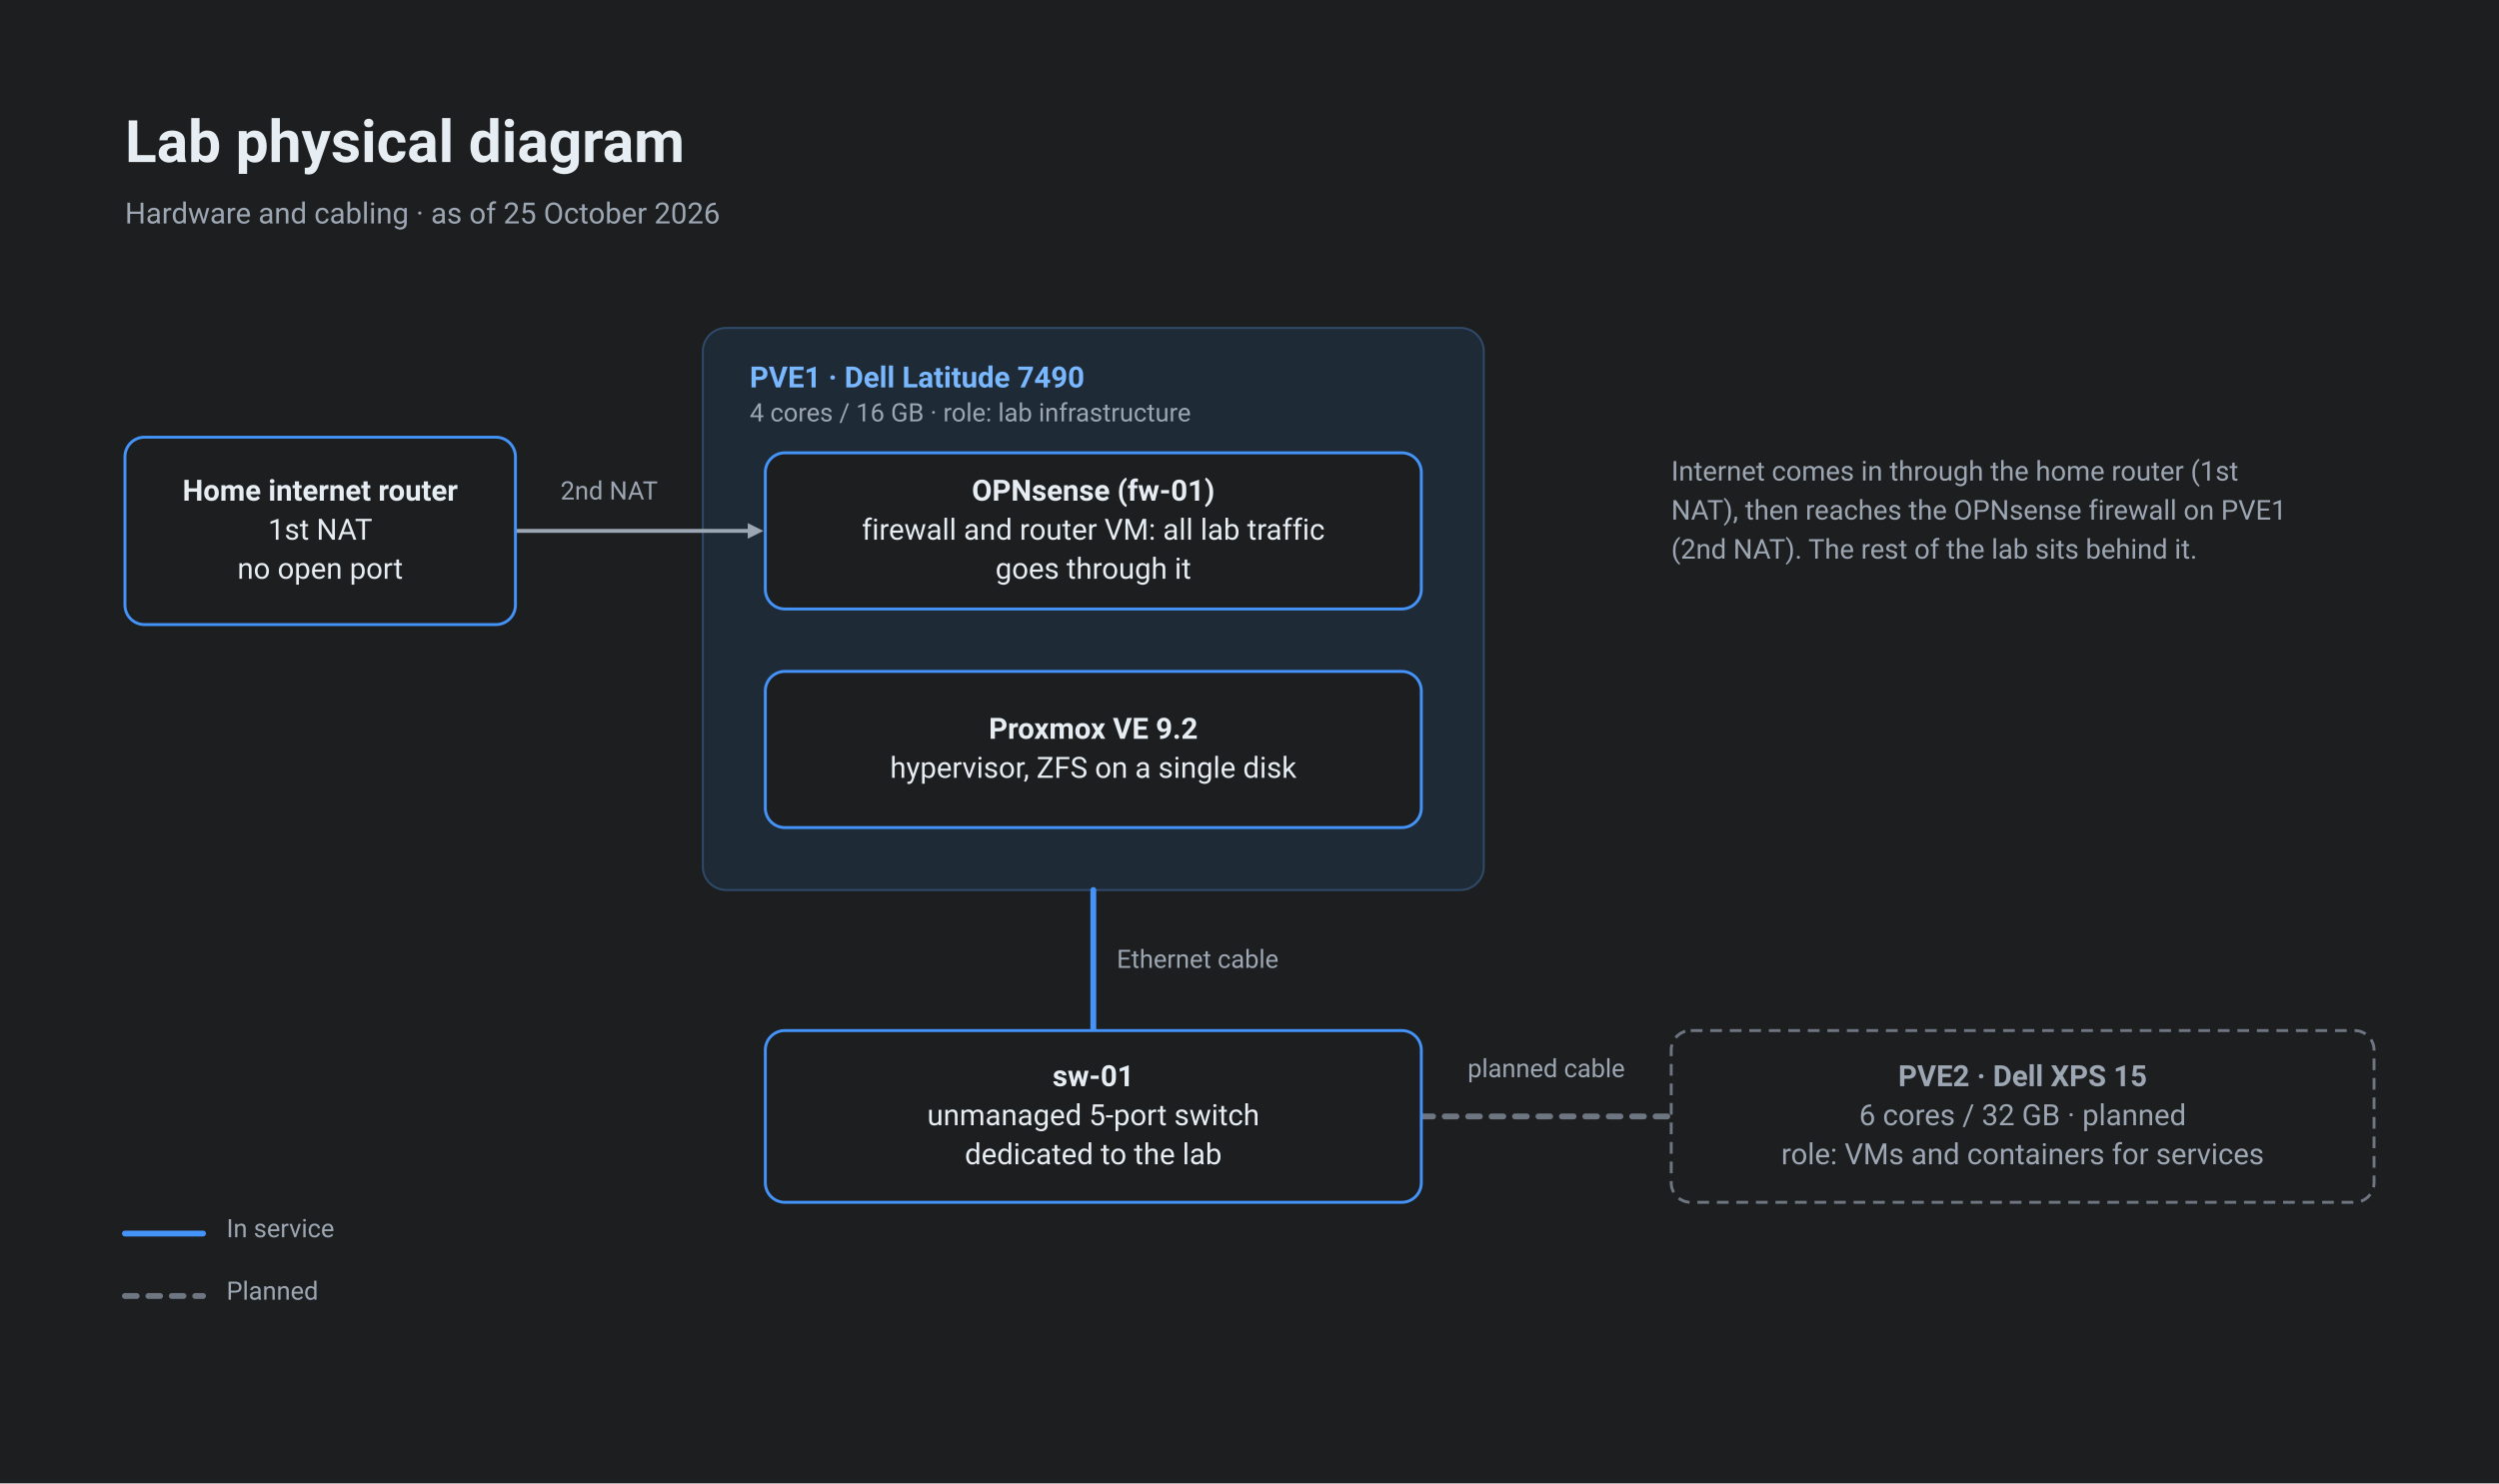
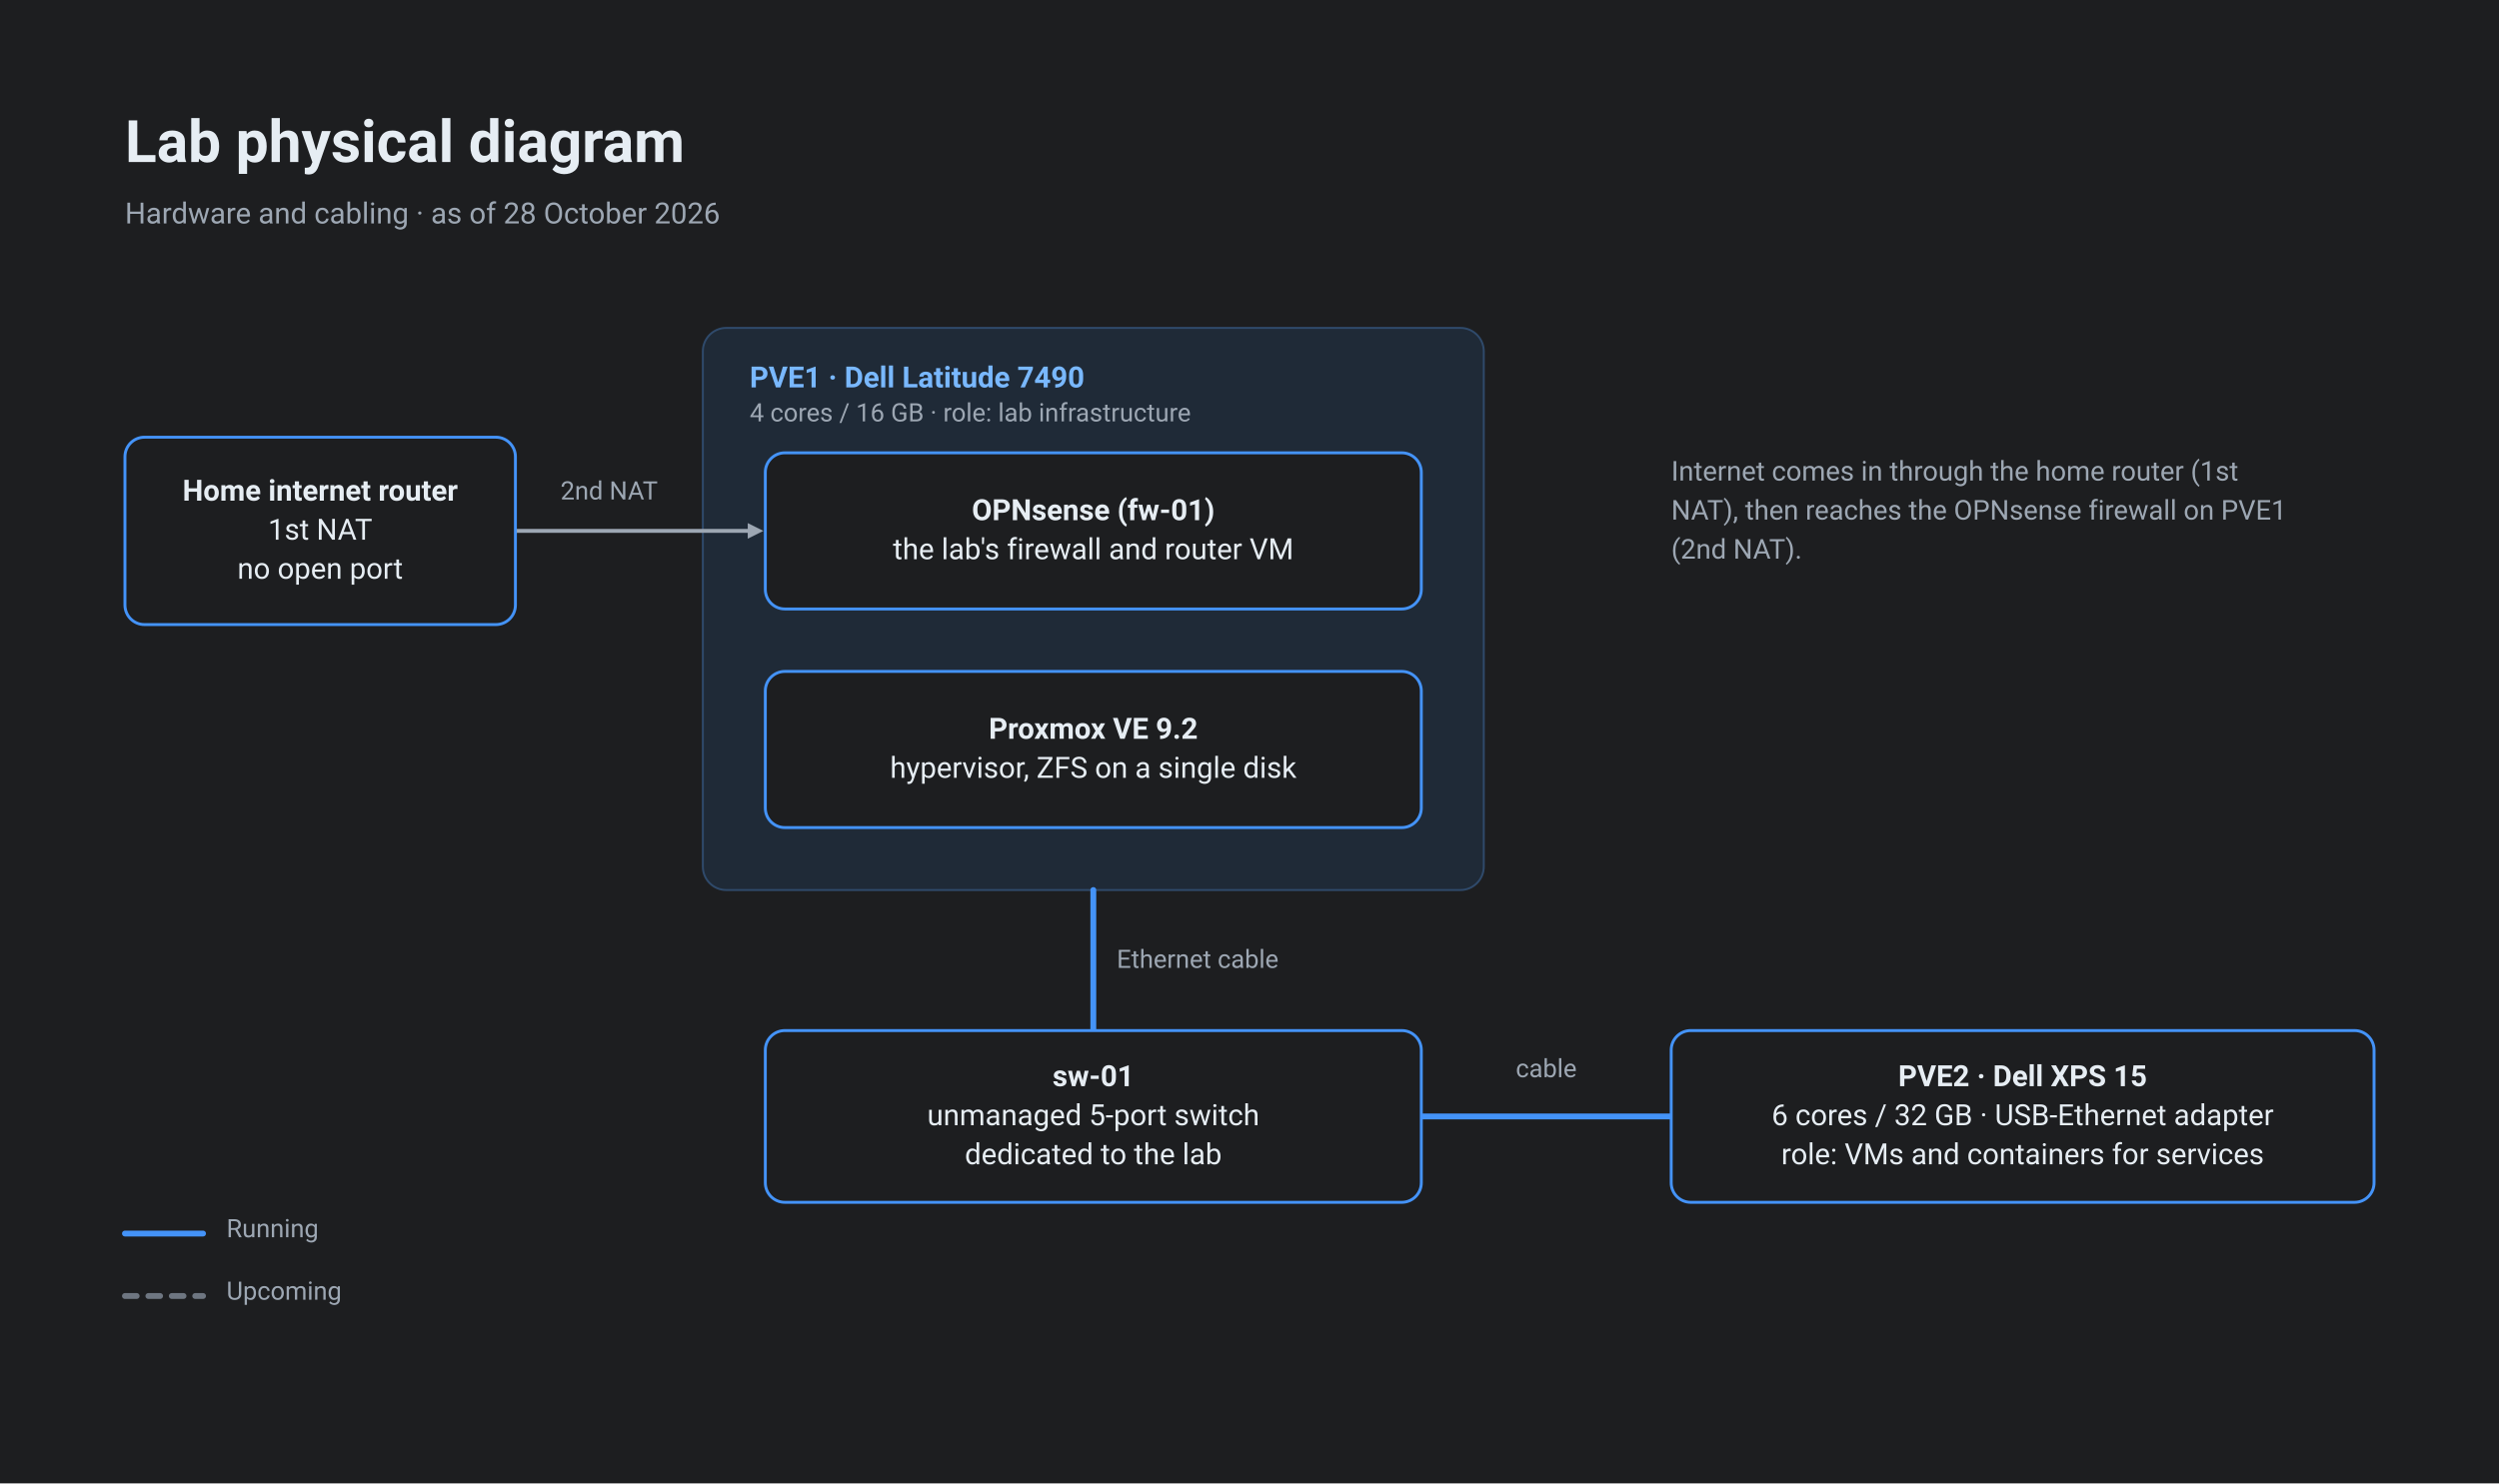
<svg xmlns="http://www.w3.org/2000/svg" width="1280" height="760" viewBox="0 0 1280 760" role="img" aria-label="Lab physical diagram" font-family="system-ui, -apple-system, 'Segoe UI', Roboto, Helvetica, Arial, sans-serif">
  <rect width="1280" height="760" fill="#1d1e20" />
  <rect x="360" y="168" width="400" height="288" rx="12" fill="#1f2a37" stroke="#2f4a6b" stroke-width="1" />
  <svg x="264" y="268" overflow="visible" width="127" height="8" viewBox="0 0 127 8" preserveAspectRatio="none" style="fill: none; stroke: #9da7b3; stroke-width: 2; stroke-linecap: round; stroke-linejoin: round">
    <defs>
      <marker id="dc-arrow-head-filled-1" orient="auto" markerWidth="5" markerHeight="5" refX="2" refY="2" overflow="visible">
        <path d="M0 0 L4 2 L0 4 Z" fill="#9da7b3" stroke="none" style="stroke: none; fill: #9da7b3; fill: context-stroke" />
      </marker>
    </defs>
    <path d="M 0 4 L 123 4" marker-end="url(#dc-arrow-head-filled-1)" />
  </svg>
  <svg x="556" y="456" overflow="visible" width="8" height="72" viewBox="0 0 8 72" preserveAspectRatio="none" style="fill: none; stroke: #4493f8; stroke-width: 3; stroke-linecap: round; stroke-linejoin: round">
    <path d="M 4 0 L 4 72" />
  </svg>
-   <svg x="728" y="568" overflow="visible" width="128" height="8" viewBox="0 0 128 8" preserveAspectRatio="none" style="fill: none; stroke: #6e7681; stroke-width: 3; stroke-dasharray: 6 6; stroke-linecap: round; stroke-linejoin: round">
+   <svg x="728" y="568" overflow="visible" width="128" height="8" viewBox="0 0 128 8" preserveAspectRatio="none" style="fill: none; stroke: #4493f8; stroke-width: 3; stroke-linecap: round; stroke-linejoin: round">
    <path d="M 0 4 L 128 4" />
  </svg>
  <svg x="64" y="628" overflow="visible" width="40" height="8" viewBox="0 0 40 8" preserveAspectRatio="none" style="fill: none; stroke: #4493f8; stroke-width: 3; stroke-linecap: round">
    <path d="M 0 4 L 40 4" />
  </svg>
  <svg x="64" y="660" overflow="visible" width="40" height="8" viewBox="0 0 40 8" preserveAspectRatio="none" style="fill: none; stroke: #6e7681; stroke-width: 3; stroke-dasharray: 6 6; stroke-linecap: round">
    <path d="M 0 4 L 40 4" />
  </svg>
  <rect x="64" y="224" width="200" height="96" rx="10" fill="#1d1e20" stroke="#4493f8" stroke-width="1.5" />
  <text x="164" y="256.5" text-anchor="middle" font-size="15" font-weight="700" fill="#e6edf3">Home internet router</text>
  <text x="164" y="276.5" text-anchor="middle" font-size="15" fill="#e6edf3">1st NAT</text>
  <text x="164" y="296.5" text-anchor="middle" font-size="15" fill="#e6edf3">no open port</text>
  <rect x="392" y="232" width="336" height="80" rx="10" fill="#1d1e20" stroke="#4493f8" stroke-width="1.5" />
-   <text x="560" y="256.5" text-anchor="middle" font-size="15" font-weight="700" fill="#e6edf3">OPNsense (fw-01)</text>
-   <text x="560" y="276.5" text-anchor="middle" font-size="15" fill="#e6edf3">firewall and router VM: all lab traffic</text>
-   <text x="560" y="296.5" text-anchor="middle" font-size="15" fill="#e6edf3">goes through it</text>
+   <text x="560" y="266.5" text-anchor="middle" font-size="15" font-weight="700" fill="#e6edf3">OPNsense (fw-01)</text>
+   <text x="560" y="286.5" text-anchor="middle" font-size="15" fill="#e6edf3">the lab's firewall and router VM</text>
  <rect x="392" y="344" width="336" height="80" rx="10" fill="#1d1e20" stroke="#4493f8" stroke-width="1.5" />
  <text x="560" y="378.5" text-anchor="middle" font-size="15" font-weight="700" fill="#e6edf3">Proxmox VE 9.2</text>
  <text x="560" y="398.5" text-anchor="middle" font-size="15" fill="#e6edf3">hypervisor, ZFS on a single disk</text>
  <rect x="392" y="528" width="336" height="88" rx="10" fill="#1d1e20" stroke="#4493f8" stroke-width="1.5" />
  <text x="560" y="556.5" text-anchor="middle" font-size="15" font-weight="700" fill="#e6edf3">sw-01</text>
  <text x="560" y="576.5" text-anchor="middle" font-size="15" fill="#e6edf3">unmanaged 5-port switch</text>
  <text x="560" y="596.5" text-anchor="middle" font-size="15" fill="#e6edf3">dedicated to the lab</text>
-   <rect x="856" y="528" width="360" height="88" rx="10" fill="#1d1e20" stroke="#6e7681" stroke-width="1.5" stroke-dasharray="6 4" />
-   <text x="1036" y="556.5" text-anchor="middle" font-size="15" font-weight="700" fill="#9da7b3">PVE2 · Dell XPS 15</text>
-   <text x="1036" y="576.5" text-anchor="middle" font-size="15" fill="#9da7b3">6 cores / 32 GB · planned</text>
-   <text x="1036" y="596.5" text-anchor="middle" font-size="15" fill="#9da7b3">role: VMs and containers for services</text>
+   <rect x="856" y="528" width="360" height="88" rx="10" fill="#1d1e20" stroke="#4493f8" stroke-width="1.5" />
+   <text x="1036" y="556.5" text-anchor="middle" font-size="15" font-weight="700" fill="#e6edf3">PVE2 · Dell XPS 15</text>
+   <text x="1036" y="576.5" text-anchor="middle" font-size="15" fill="#e6edf3">6 cores / 32 GB · USB-Ethernet adapter</text>
+   <text x="1036" y="596.5" text-anchor="middle" font-size="15" fill="#e6edf3">role: VMs and containers for services</text>
  <text x="64" y="83.0" font-size="30" font-weight="700" fill="#e6edf3">Lab physical diagram</text>
-   <text x="64" y="114.5" font-size="15" fill="#9da7b3">Hardware and cabling · as of 25 October 2026</text>
+   <text x="64" y="114.5" font-size="15" fill="#9da7b3">Hardware and cabling · as of 28 October 2026</text>
  <text x="384" y="198.5" font-size="15" font-weight="700" fill="#79b8ff">PVE1 · Dell Latitude 7490</text>
  <text x="384" y="215.9" font-size="13" fill="#9da7b3">4 cores / 16 GB · role: lab infrastructure</text>
  <text x="312" y="255.9" text-anchor="middle" font-size="13" fill="#9da7b3">2nd NAT</text>
  <text x="572" y="495.9" font-size="13" fill="#9da7b3">Ethernet cable</text>
-   <text x="792" y="551.9" text-anchor="middle" font-size="13" fill="#9da7b3">planned cable</text>
+   <text x="792" y="551.9" text-anchor="middle" font-size="13" fill="#9da7b3">cable</text>
  <text x="856" y="246.2" font-size="14" fill="#9da7b3">Internet comes in through the home router (1st</text>
  <text x="856" y="266.2" font-size="14" fill="#9da7b3">NAT), then reaches the OPNsense firewall on PVE1</text>
-   <text x="856" y="286.2" font-size="14" fill="#9da7b3">(2nd NAT). The rest of the lab sits behind it.</text>
-   <text x="116" y="633.9" font-size="13" fill="#9da7b3">In service</text>
-   <text x="116" y="665.9" font-size="13" fill="#9da7b3">Planned</text>
+   <text x="856" y="286.2" font-size="14" fill="#9da7b3">(2nd NAT).</text>
+   <text x="116" y="633.9" font-size="13" fill="#9da7b3">Running</text>
+   <text x="116" y="665.9" font-size="13" fill="#9da7b3">Upcoming</text>
</svg>
